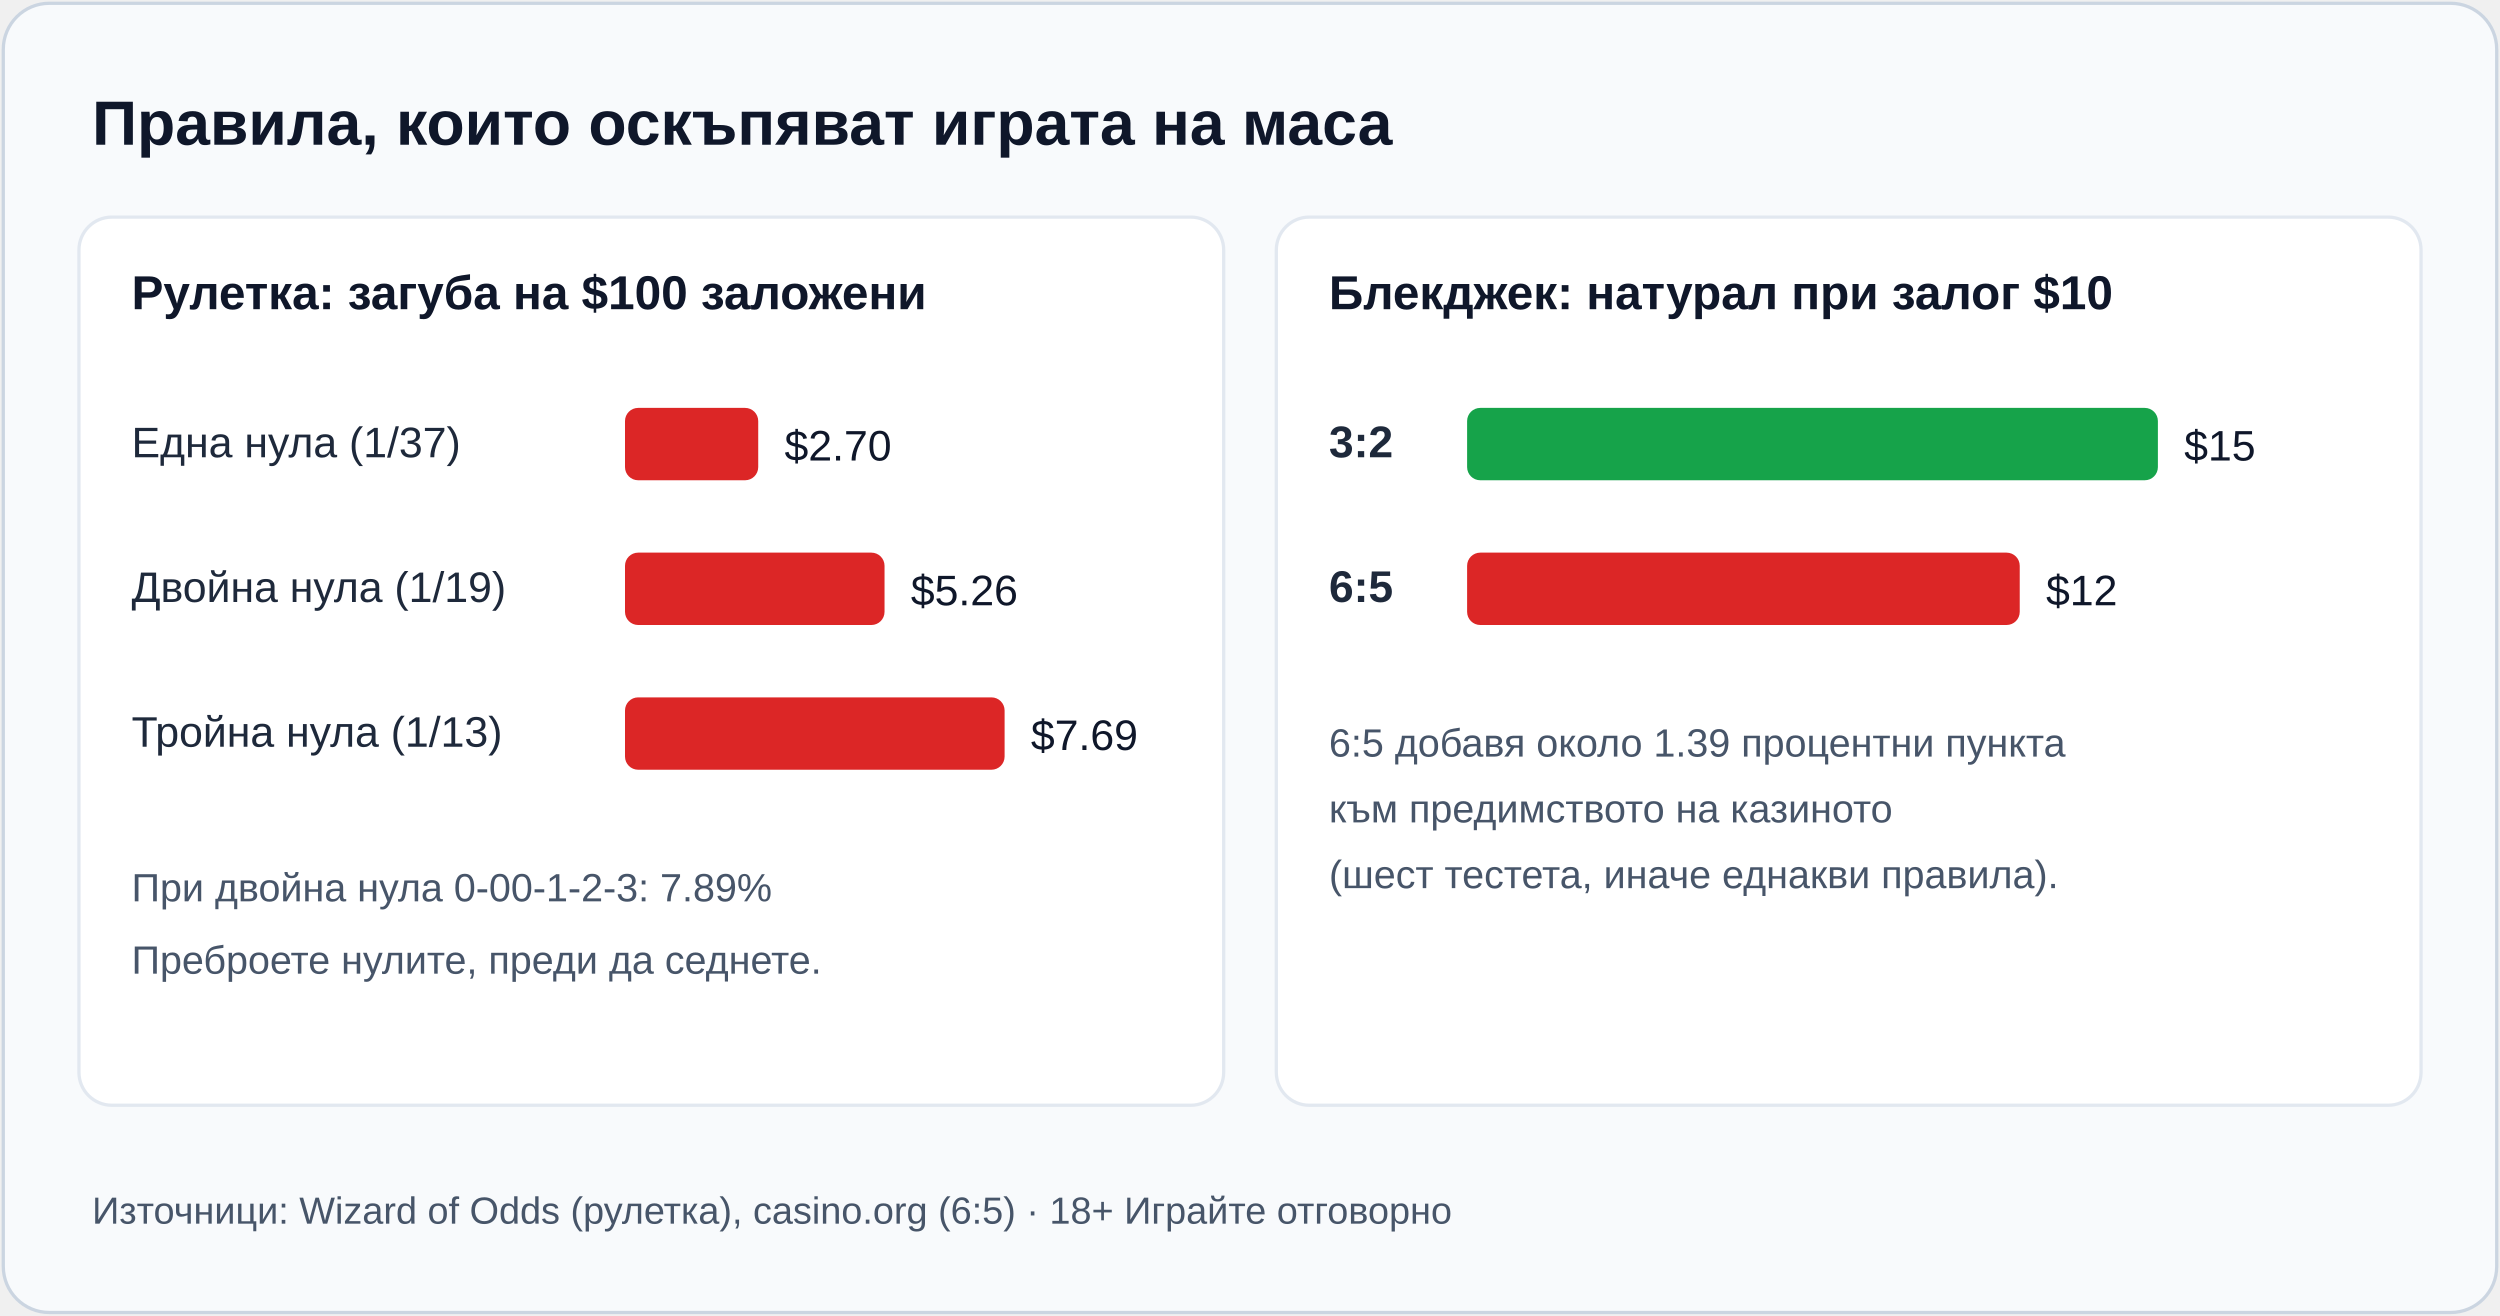
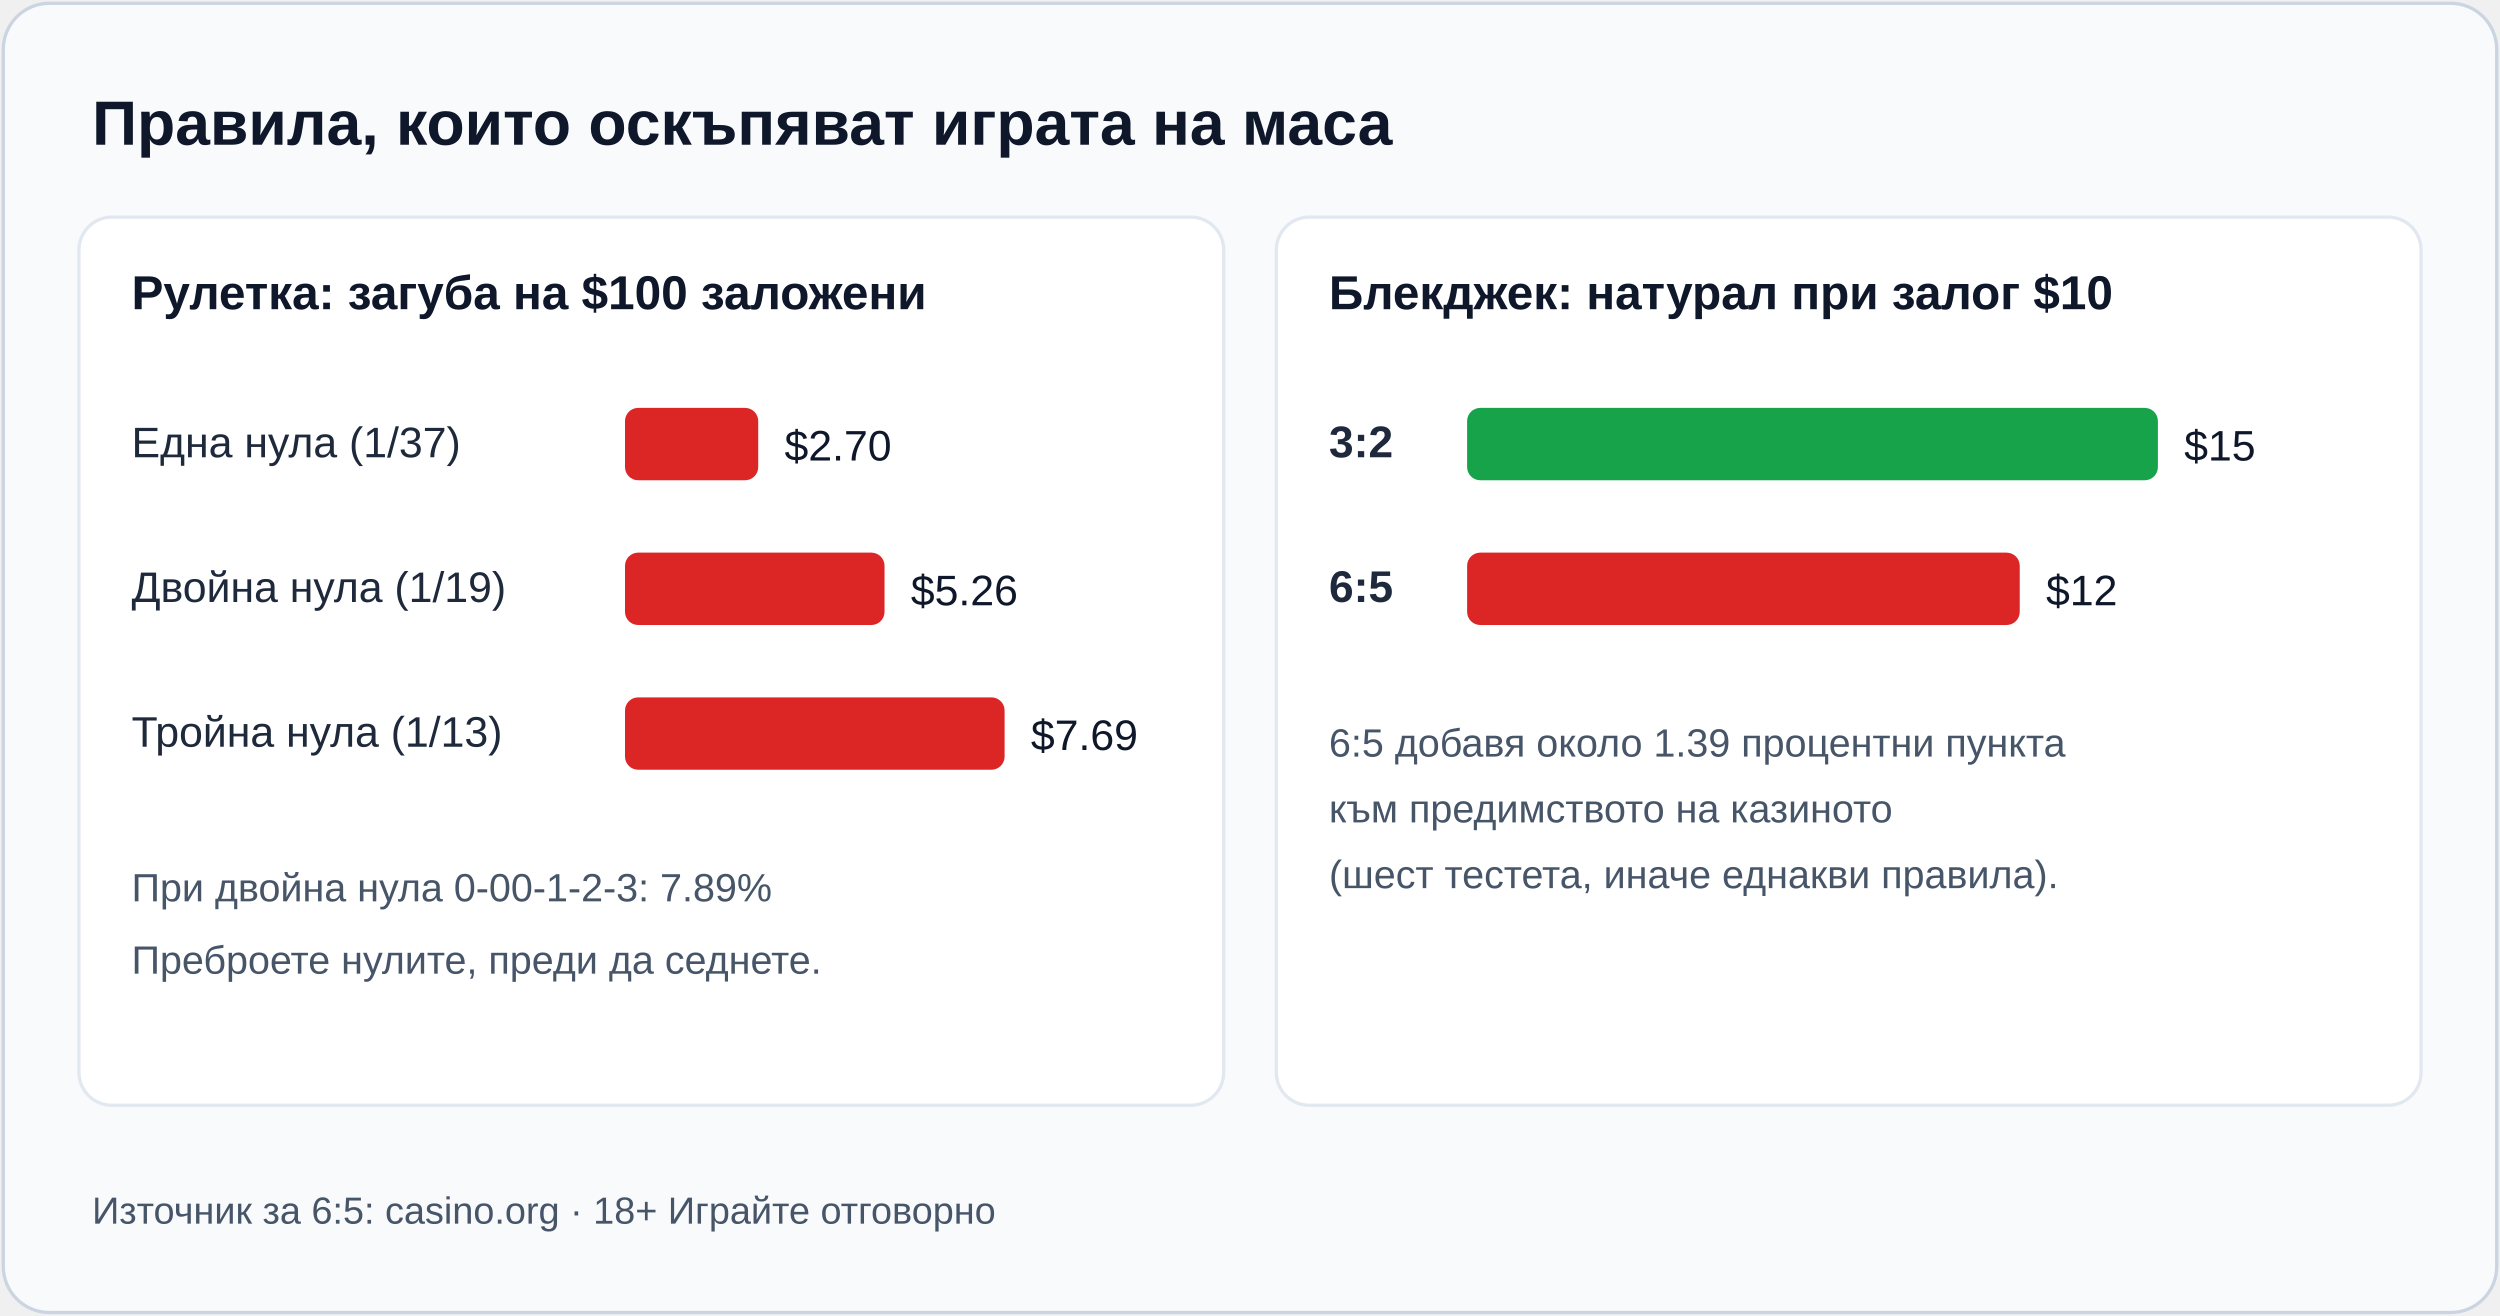
<svg xmlns="http://www.w3.org/2000/svg" viewBox="0 0 760 400" width="760" height="400" role="img" aria-labelledby="t d" font-family="'Segoe UI',Arial,sans-serif">
  <rect x="1" y="1" width="758" height="398" rx="14" fill="#f8fafc" stroke="#cbd5e1" />
  <text x="28" y="44" font-size="19" font-weight="700" fill="#0f172a">Правила, които оскъпяват играта на маса</text>
  <rect x="24" y="66" width="348" height="270" rx="10" fill="#ffffff" stroke="#e2e8f0" />
  <rect x="388" y="66" width="348" height="270" rx="10" fill="#ffffff" stroke="#e2e8f0" />
  <text x="40" y="94" font-size="14.5" font-weight="700" fill="#0f172a">Рулетка: загуба на $100 заложени</text>
  <text x="404" y="94" font-size="14.5" font-weight="700" fill="#0f172a">Блекджек: натурал при залог $10</text>
  <text x="40" y="139" font-size="13" fill="#1e293b">Една нула (1/37)</text>
  <rect x="190" y="124" width="40.5" height="22" rx="4" fill="#dc2626" />
  <text x="238.5" y="140" font-size="13" fill="#0f172a">$2.70</text>
  <text x="40" y="183" font-size="13" fill="#1e293b">Двойна нула (1/19)</text>
  <rect x="190" y="168" width="78.9" height="22" rx="4" fill="#dc2626" />
  <text x="276.9" y="184" font-size="13" fill="#0f172a">$5.26</text>
  <text x="40" y="227" font-size="13" fill="#1e293b">Тройна нула (1/13)</text>
  <rect x="190" y="212" width="115.4" height="22" rx="4" fill="#dc2626" />
  <text x="313.4" y="228" font-size="13" fill="#0f172a">$7.69</text>
  <text x="40" y="274" font-size="12" fill="#475569">При двойна нула 0-00-1-2-3: 7.89%</text>
  <text x="40" y="296" font-size="12" fill="#475569">Преброете нулите, преди да седнете.</text>
  <text x="404" y="139" font-size="13.5" font-weight="700" fill="#1e293b">3:2</text>
  <rect x="446" y="124" width="210" height="22" rx="4" fill="#16a34a" />
  <text x="664" y="140" font-size="13" fill="#0f172a">$15</text>
  <text x="404" y="183" font-size="13.5" font-weight="700" fill="#1e293b">6:5</text>
  <rect x="446" y="168" width="168" height="22" rx="4" fill="#dc2626" />
  <text x="622" y="184" font-size="13" fill="#0f172a">$12</text>
  <text x="404" y="230" font-size="12" fill="#475569">6:5 добавя около 1.39 процентни пункта</text>
  <text x="404" y="250" font-size="12" fill="#475569">към предимството на казиното</text>
  <text x="404" y="270" font-size="12" fill="#475569">(шест тестета, иначе еднакви правила).</text>
-   <text x="28" y="372" font-size="11.5" fill="#475569">Източници: Wizard of Odds (рулетка), casino.org (6:5) · 18+ Играйте отговорно</text>
+   <text x="28" y="372" font-size="11.5" fill="#475569">Източник за 6:5: casino.org · 18+ Играйте отговорно</text>
</svg>
